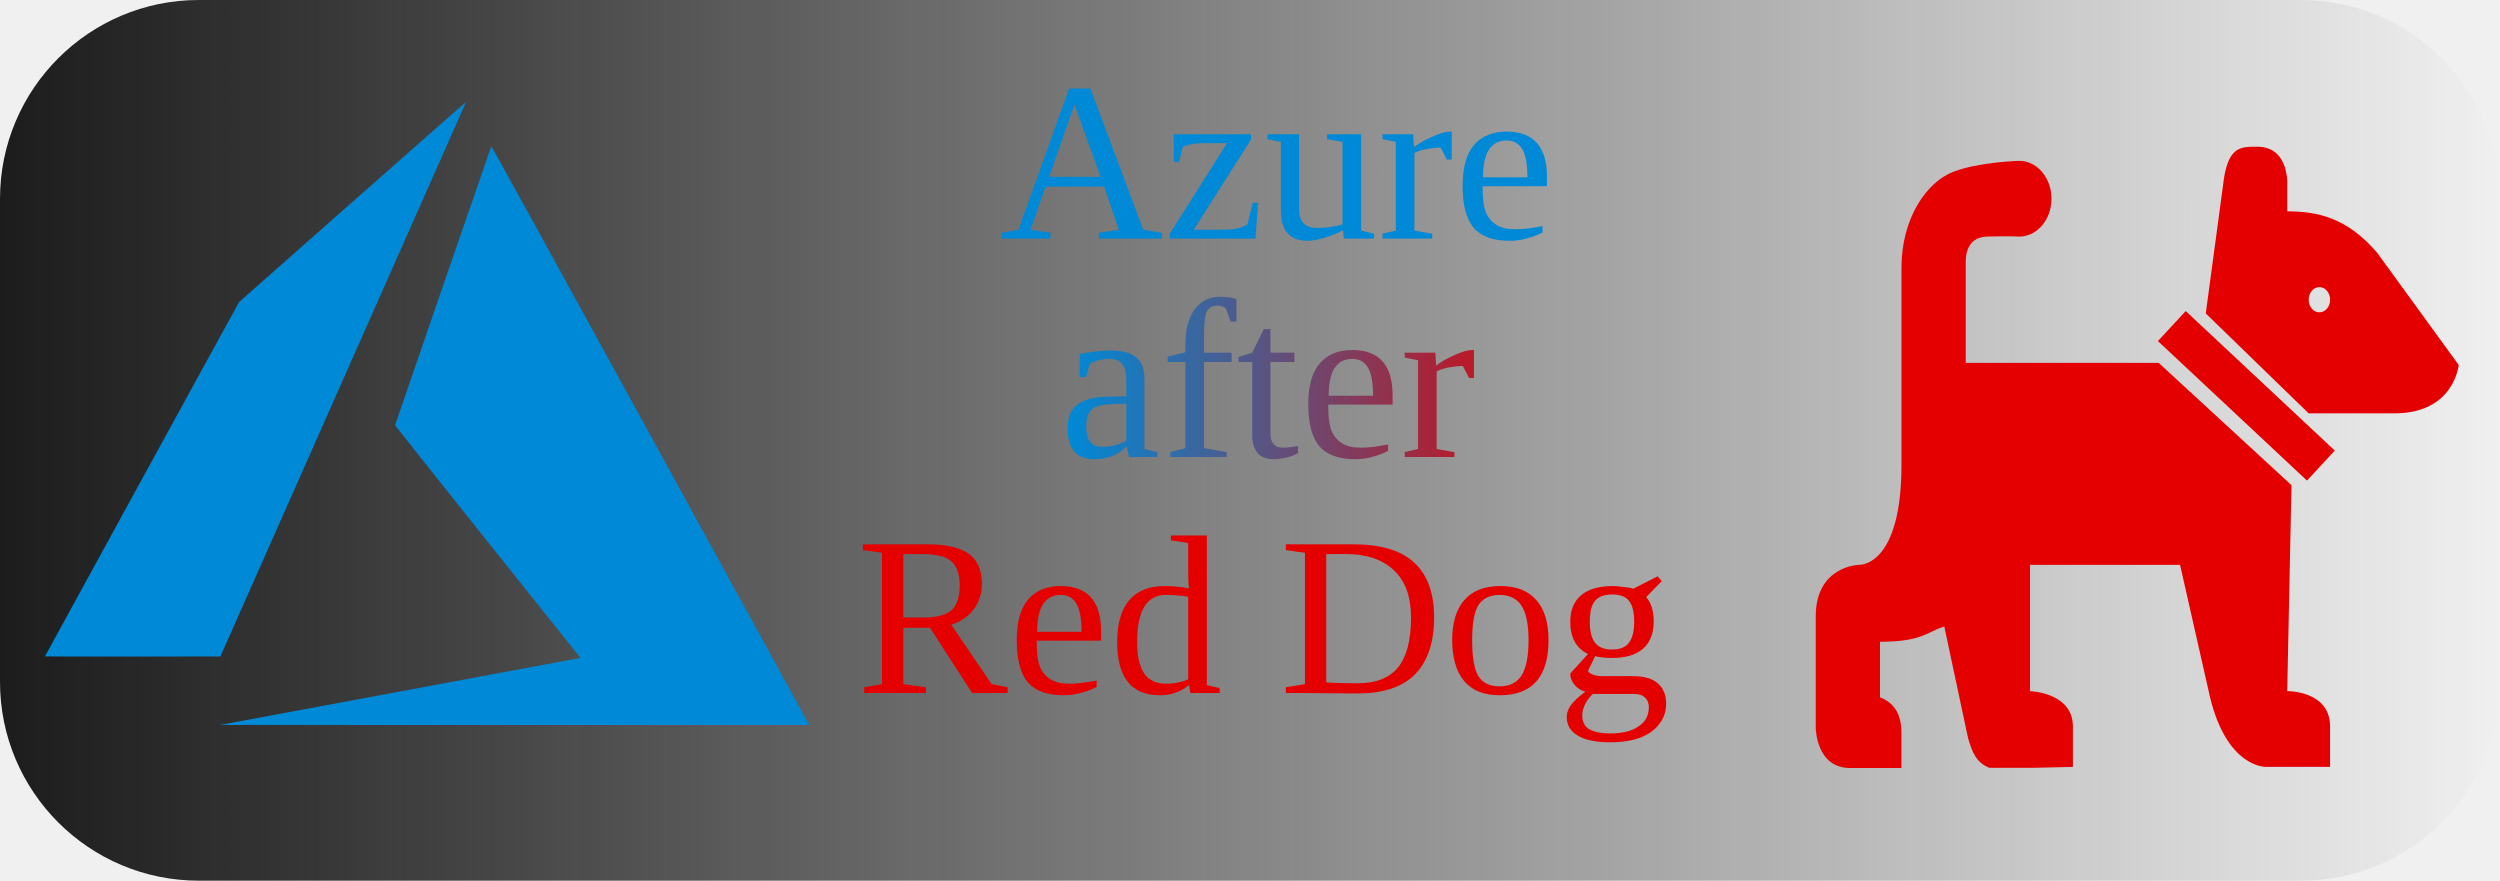
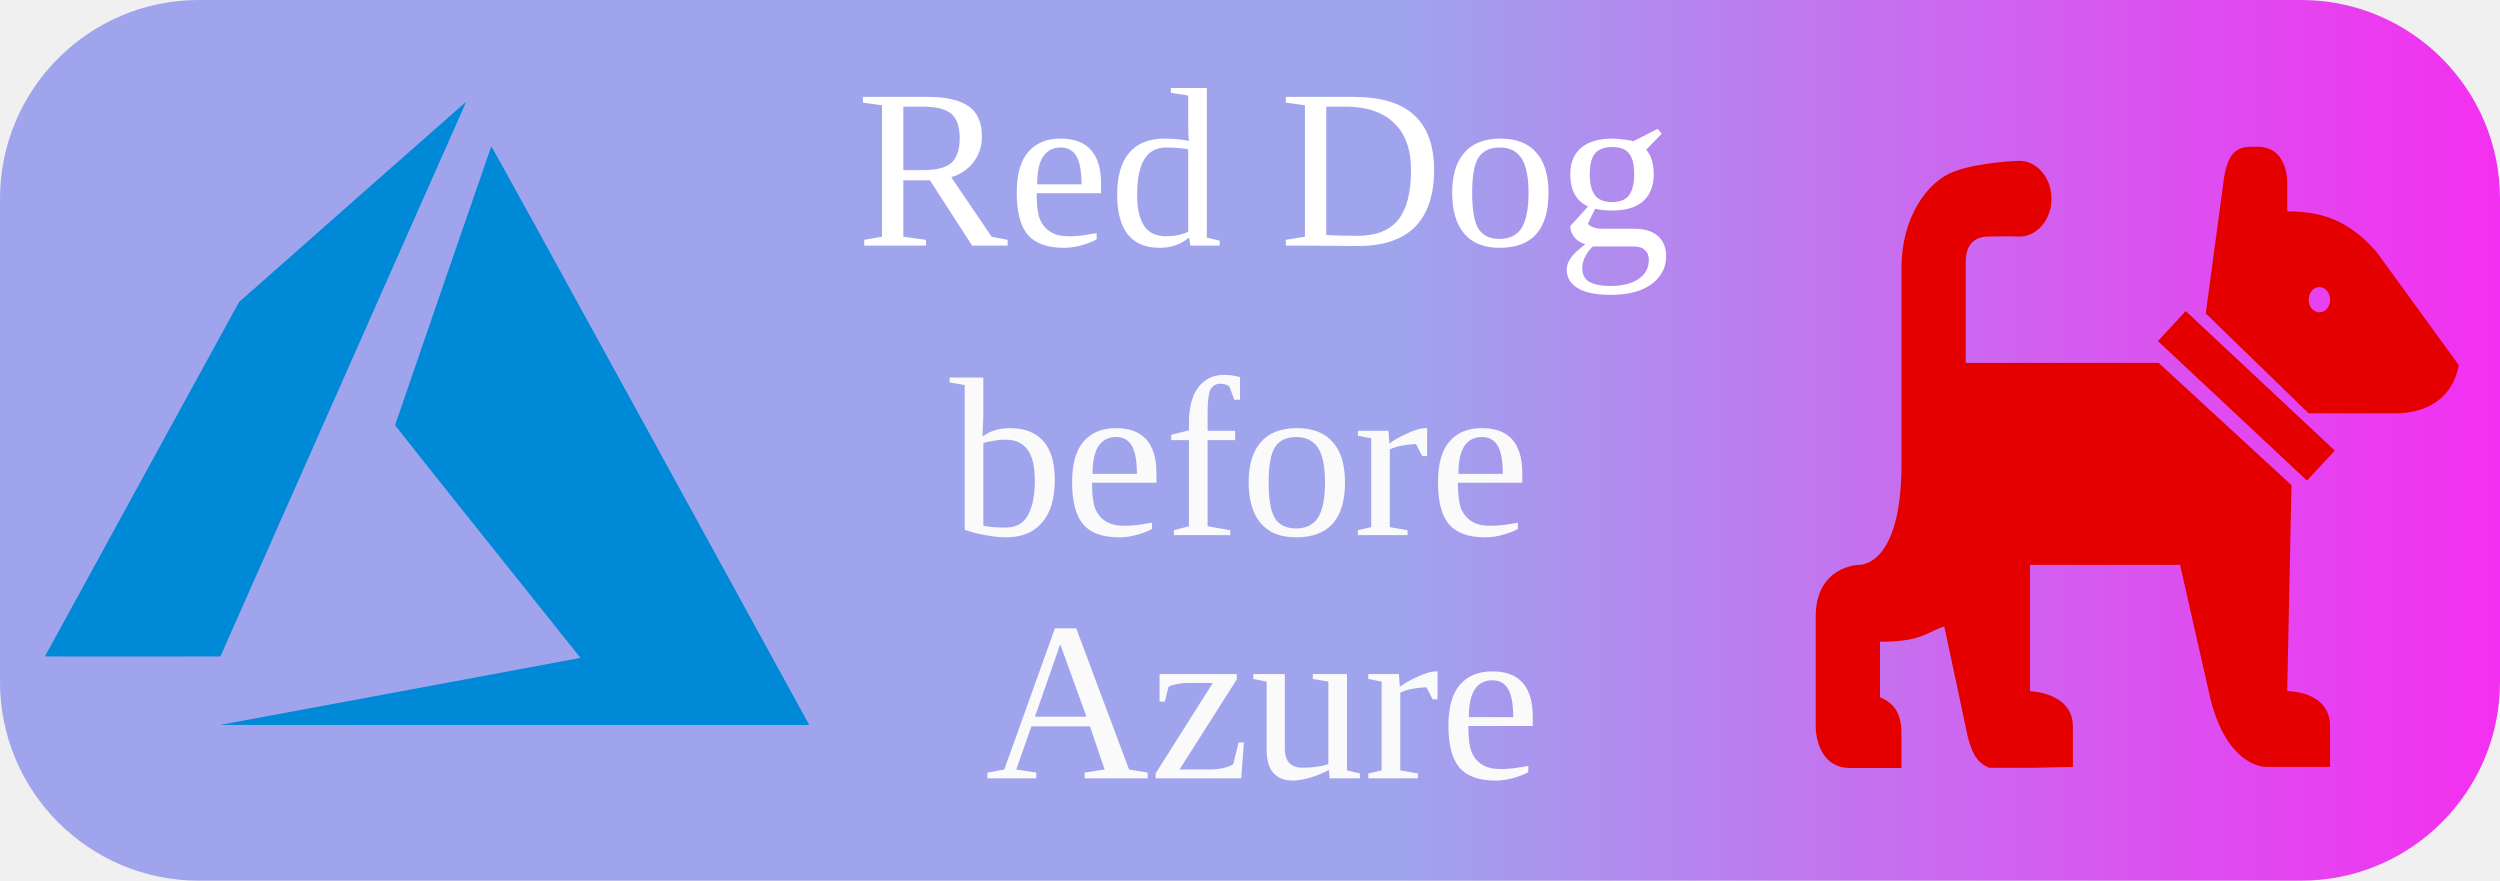
<svg xmlns="http://www.w3.org/2000/svg" xmlns:xlink="http://www.w3.org/1999/xlink" width="88" height="31" viewBox="0 0 88 31" version="1.1" id="svg10" xml:space="preserve">
  <defs id="defs10">
-     <linearGradient id="linearGradient11">
-       <stop style="stop-color:#1c1c1c;stop-opacity:1;" offset="0" id="stop11" />
-       <stop style="stop-color:#1c1c1c;stop-opacity:0;" offset="1" id="stop12" />
+     <linearGradient id="linearGradient18">
+       <stop style="stop-color:#f425f1;stop-opacity:0.949;" offset="0" id="stop21" />
+       <stop style="stop-color:#9fa4ed;stop-opacity:1;" offset="0.44" id="stop20" />
    </linearGradient>
-     <linearGradient id="linearGradient8">
-       <stop style="stop-color:#0089d6;stop-opacity:1;" offset="0" id="stop9" />
-       <stop style="stop-color:#e50000;stop-opacity:1;" offset="1" id="stop10" />
+     <linearGradient id="swatch11">
+       <stop style="stop-color:#ffffff;stop-opacity:1;" offset="0" id="stop11" />
    </linearGradient>
-     <linearGradient xlink:href="#linearGradient8" id="linearGradient10" x1="37.668" y1="13.067" x2="55.124" y2="13.067" gradientUnits="userSpaceOnUse" />
-     <linearGradient xlink:href="#linearGradient11" id="linearGradient12" x1="0" y1="15.5" x2="88" y2="15.5" gradientUnits="userSpaceOnUse" />
+     <clipPath clipPathUnits="userSpaceOnUse" id="clipPath24">
+       <rect style="fill:none;stroke:#000000;stroke-width:1;stroke-linecap:butt;stroke-linejoin:bevel;paint-order:stroke markers fill;stop-color:#000000" id="rect24" width="45" height="77.937" x="251.534" y="222.735" />
+     </clipPath>
+     <clipPath clipPathUnits="userSpaceOnUse" id="clipPath15">
+       <rect style="fill:none;stroke:#000000;stroke-linecap:butt;stroke-linejoin:bevel;paint-order:stroke markers fill;stop-color:#000000" id="rect15-7" width="45.034" height="38.956" x="262.483" y="121.001" />
+     </clipPath>
+     <linearGradient xlink:href="#linearGradient18" id="linearGradient24" x1="88" y1="15.5" x2="0" y2="15.5" gradientUnits="userSpaceOnUse" spreadMethod="pad" />
  </defs>
-   <rect x="0" y="0" width="88" height="31" rx="7" fill="#1c1c1c" id="rect1" style="fill:url(#linearGradient12)" />
+   <rect x="0" y="0" width="88" height="31" rx="7" fill="#1c1c1c" id="rect1" style="fill:url(#linearGradient24);fill-opacity:1;fill-rule:nonzero" />
  <path d="m 14.028,24.35 c 3.456,-0.643 6.311,-1.174 6.344,-1.181 l 0.06,-0.013 -3.263,-4.084 c -1.795,-2.246 -3.263,-4.093 -3.263,-4.104 0,-0.02 3.37,-9.784 3.388,-9.819 0.006,-0.012 2.299,4.154 5.559,10.098 3.051,5.565 5.567,10.153 5.59,10.196 l 0.043,0.078 L 18.114,25.52 7.743,25.518 14.028,24.35 Z M 1.582,23.105 c 0,-0.006 1.538,-2.814 3.417,-6.242 L 8.415,10.632 12.397,7.115 C 14.588,5.181 16.385,3.597 16.393,3.594 c 0.007,-0.003 -0.022,0.073 -0.064,0.17 -0.042,0.096 -1.988,4.488 -4.324,9.759 l -4.247,9.584 -3.088,0.004 c -1.698,0.002 -3.088,-7.41e-4 -3.088,-0.006 z" fill="#0089d6" fill-rule="nonzero" id="path1-0" style="stroke:none;stroke-width:0.108" />
  <g id="g3" transform="matrix(0.8231861,0,0,0.8346865,15.3753,3.288389)">
    <path style="fill:#e50000;fill-opacity:1;stroke-width:1.976" d="m 77.844,2.248 c -0.708,0 -1.284,-0.044 -1.468,1.66 l -0.734,5.37 4.4,4.214 h 3.666 c 2.566,0 2.749,-2.042 2.749,-2.042 L 82.974,6.724 C 81.691,5.233 80.409,4.973 79.126,4.973 V 3.908 c 0,0 0.124,-1.66 -1.282,-1.66 z M 67.67,2.843 c 0,0 -1.743,0.044 -2.842,0.47 -1.1,0.426 -2.198,1.918 -2.198,4.048 V 15.668 c 0,3.621 -1.283,4.214 -1.833,4.214 0,0 -1.833,0.046 -1.833,2.176 v 4.684 c 0,0 0.001,1.706 1.468,1.706 h 0.365 0.916 0.916 v -1.065 -0.424 c 0,-0.852 -0.367,-1.28 -0.916,-1.493 v -2.342 c 1.833,0 2.016,-0.428 2.749,-0.641 l 1.01,4.68 c 0.183,0.639 0.367,1.064 0.916,1.277 h 1.833 l 1.74,-0.037 v -1.706 c 0,-1.441 -1.833,-1.489 -1.833,-1.489 V 19.881 h 6.415 l 1.282,5.583 c 0.733,2.982 2.384,2.937 2.384,2.937 h 0.916 1.833 v -1.706 c 0,-1.516 -1.833,-1.489 -1.833,-1.489 l 0.183,-8.686 -5.681,-5.158 H 65.379 V 7.102 c 0,-0.852 0.507,-1.054 0.916,-1.065 0.906,-0.025 1.375,0 1.375,0 0.759,0 1.375,-0.715 1.375,-1.597 0,-0.882 -0.616,-1.597 -1.375,-1.597 z m 12.831,5.325 c 0.253,0 0.458,0.238 0.458,0.532 0,0.294 -0.205,0.532 -0.458,0.532 -0.253,0 -0.458,-0.238 -0.458,-0.532 0,-0.294 0.205,-0.532 0.458,-0.532 z" id="path5" />
    <rect style="fill:#e50000;fill-opacity:1;stroke-width:1.548" id="rect2" width="8.675" height="1.737" x="60.793" y="-43.981" transform="matrix(0.7348271,0.6782545,-0.6846832,0.7288408,0,0)" />
  </g>
-   <text xml:space="preserve" style="font-size:8px;text-align:start;writing-mode:lr-tb;direction:ltr;text-anchor:start;fill:#0089d6;fill-opacity:1" x="35.179" y="8.397" id="text3">
-     <tspan id="tspan3" x="35.179" y="8.397" style="font-size:8px;fill:#0089d6;fill-opacity:1">Azure</tspan>
+   <text xml:space="preserve" style="font-size:8px;text-align:start;writing-mode:lr-tb;direction:ltr;text-anchor:start;fill:#fafafa;fill-opacity:1" x="34.679" y="27.397" id="text3">
+     <tspan id="tspan3" x="34.679" y="27.397" style="font-size:8px;fill:#fafafa;fill-opacity:1">Azure</tspan>
  </text>
-   <text xml:space="preserve" style="font-size:8px;text-align:start;writing-mode:lr-tb;direction:ltr;text-anchor:start;fill:#e50000;fill-opacity:1" x="30.14" y="24.395" id="text4">
-     <tspan id="tspan4" x="30.14" y="24.395">Red Dog</tspan>
+   <text xml:space="preserve" style="font-size:8px;text-align:start;writing-mode:lr-tb;direction:ltr;text-anchor:start;fill:#ffffff;fill-opacity:1" x="30.14" y="8.645" id="text4">
+     <tspan id="tspan4" x="30.14" y="8.645">Red Dog</tspan>
  </text>
-   <text xml:space="preserve" style="font-size:8px;text-align:start;writing-mode:lr-tb;direction:ltr;text-anchor:start;fill:url(#linearGradient10);fill-opacity:1" x="37.3" y="16.087" id="text5">
-     <tspan id="tspan5" x="37.3" y="16.087" style="fill-opacity:1;fill:url(#linearGradient10)">after</tspan>
+   <text xml:space="preserve" style="font-size:8px;text-align:start;writing-mode:lr-tb;direction:ltr;text-anchor:start;fill:#fafafa;fill-opacity:1" x="33.425" y="18.837" id="text5">
+     <tspan id="tspan5" x="33.425" y="18.837" style="fill:#fafafa;fill-opacity:1">before</tspan>
  </text>
</svg>
